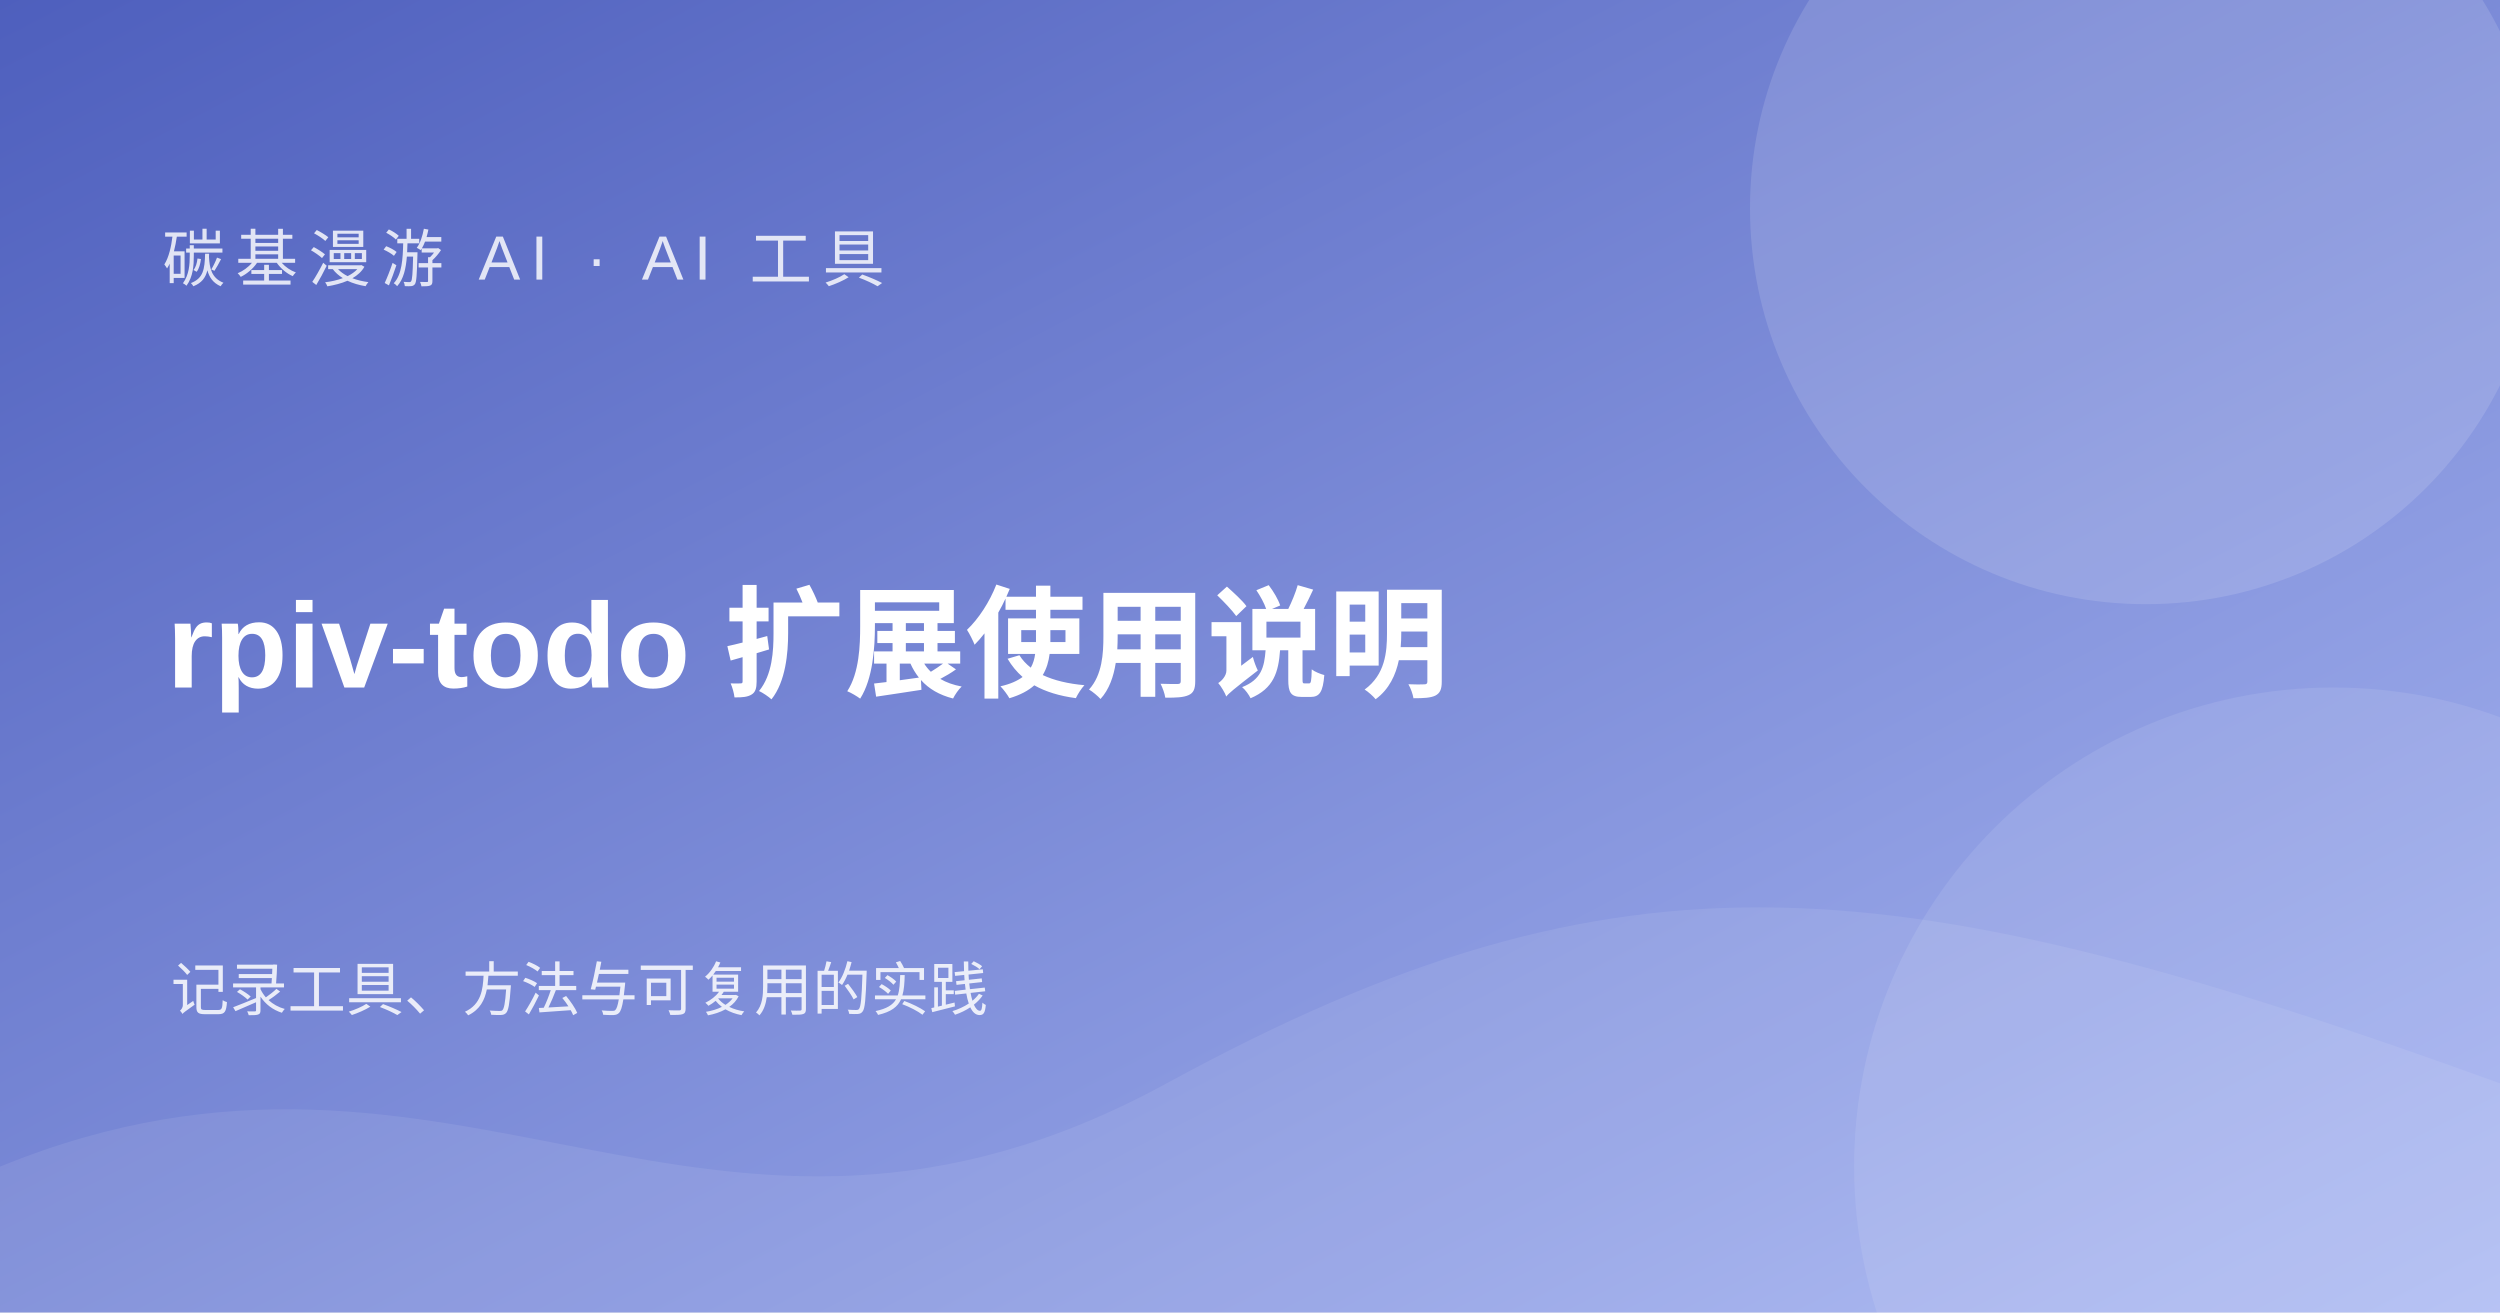
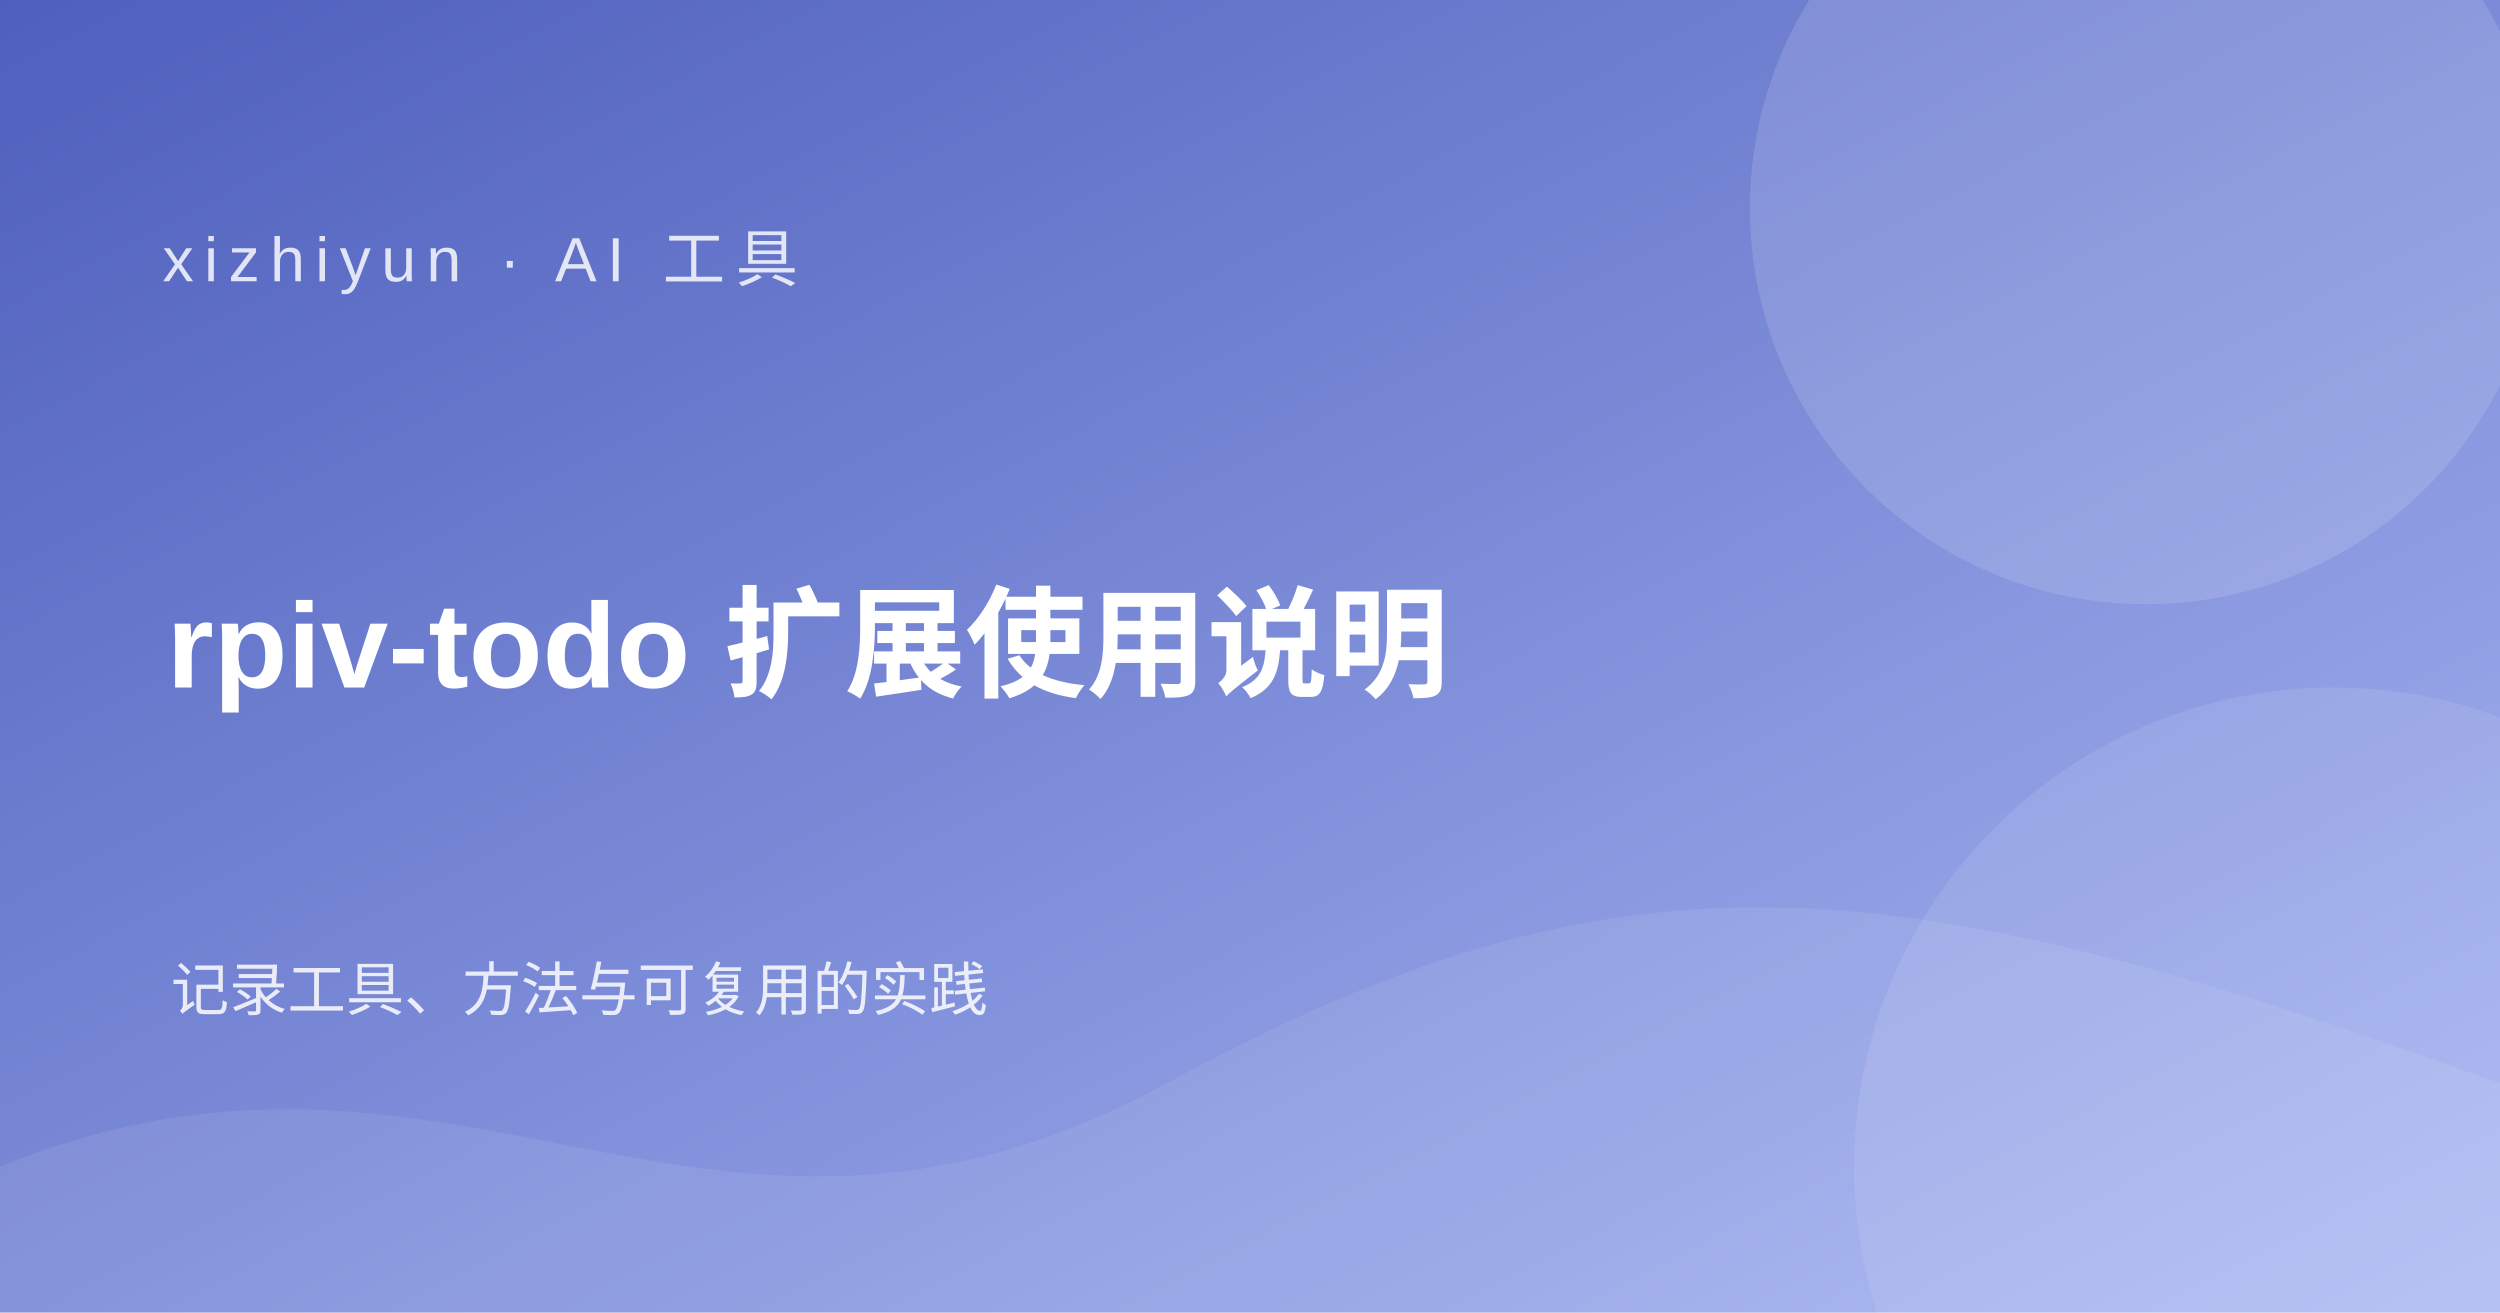
<svg xmlns="http://www.w3.org/2000/svg" viewBox="0 0 1200 630" role="img" aria-labelledby="title desc">
  <defs>
    <linearGradient id="bg" x1="0" y1="0" x2="1" y2="1">
      <stop offset="0" stop-color="#4e5fbd" />
      <stop offset="1" stop-color="#a9b7f2" />
    </linearGradient>
  </defs>
  <rect width="1200" height="630" fill="url(#bg)" />
  <circle cx="1030" cy="100" r="190" fill="#fff" fill-opacity=".13" />
  <circle cx="1120" cy="560" r="230" fill="#fff" fill-opacity=".09" />
  <path d="M0 560C220 470 340 640 560 520s350-105 640 0v110H0z" fill="#fff" fill-opacity=".08" />
-   <text x="78" y="135" fill="#fff" fill-opacity=".82" font-family="Arial, 'Microsoft YaHei', sans-serif" font-size="30" letter-spacing="5">碳基漫游 AI · AI 工具</text>
+   <text x="78" y="135" fill="#fff" fill-opacity=".82" font-family="Arial, 'Microsoft YaHei', sans-serif" font-size="30" letter-spacing="5">xizhiyun · AI 工具</text>
  <text x="80" y="330" fill="#fff" font-family="Arial, 'Microsoft YaHei', sans-serif" font-size="58" font-weight="800">rpiv-todo 扩展使用说明</text>
  <text x="82" y="485" fill="#fff" fill-opacity=".84" font-family="Arial, 'Microsoft YaHei', sans-serif" font-size="28">记录工具、方法与可复用的实践</text>
</svg>
